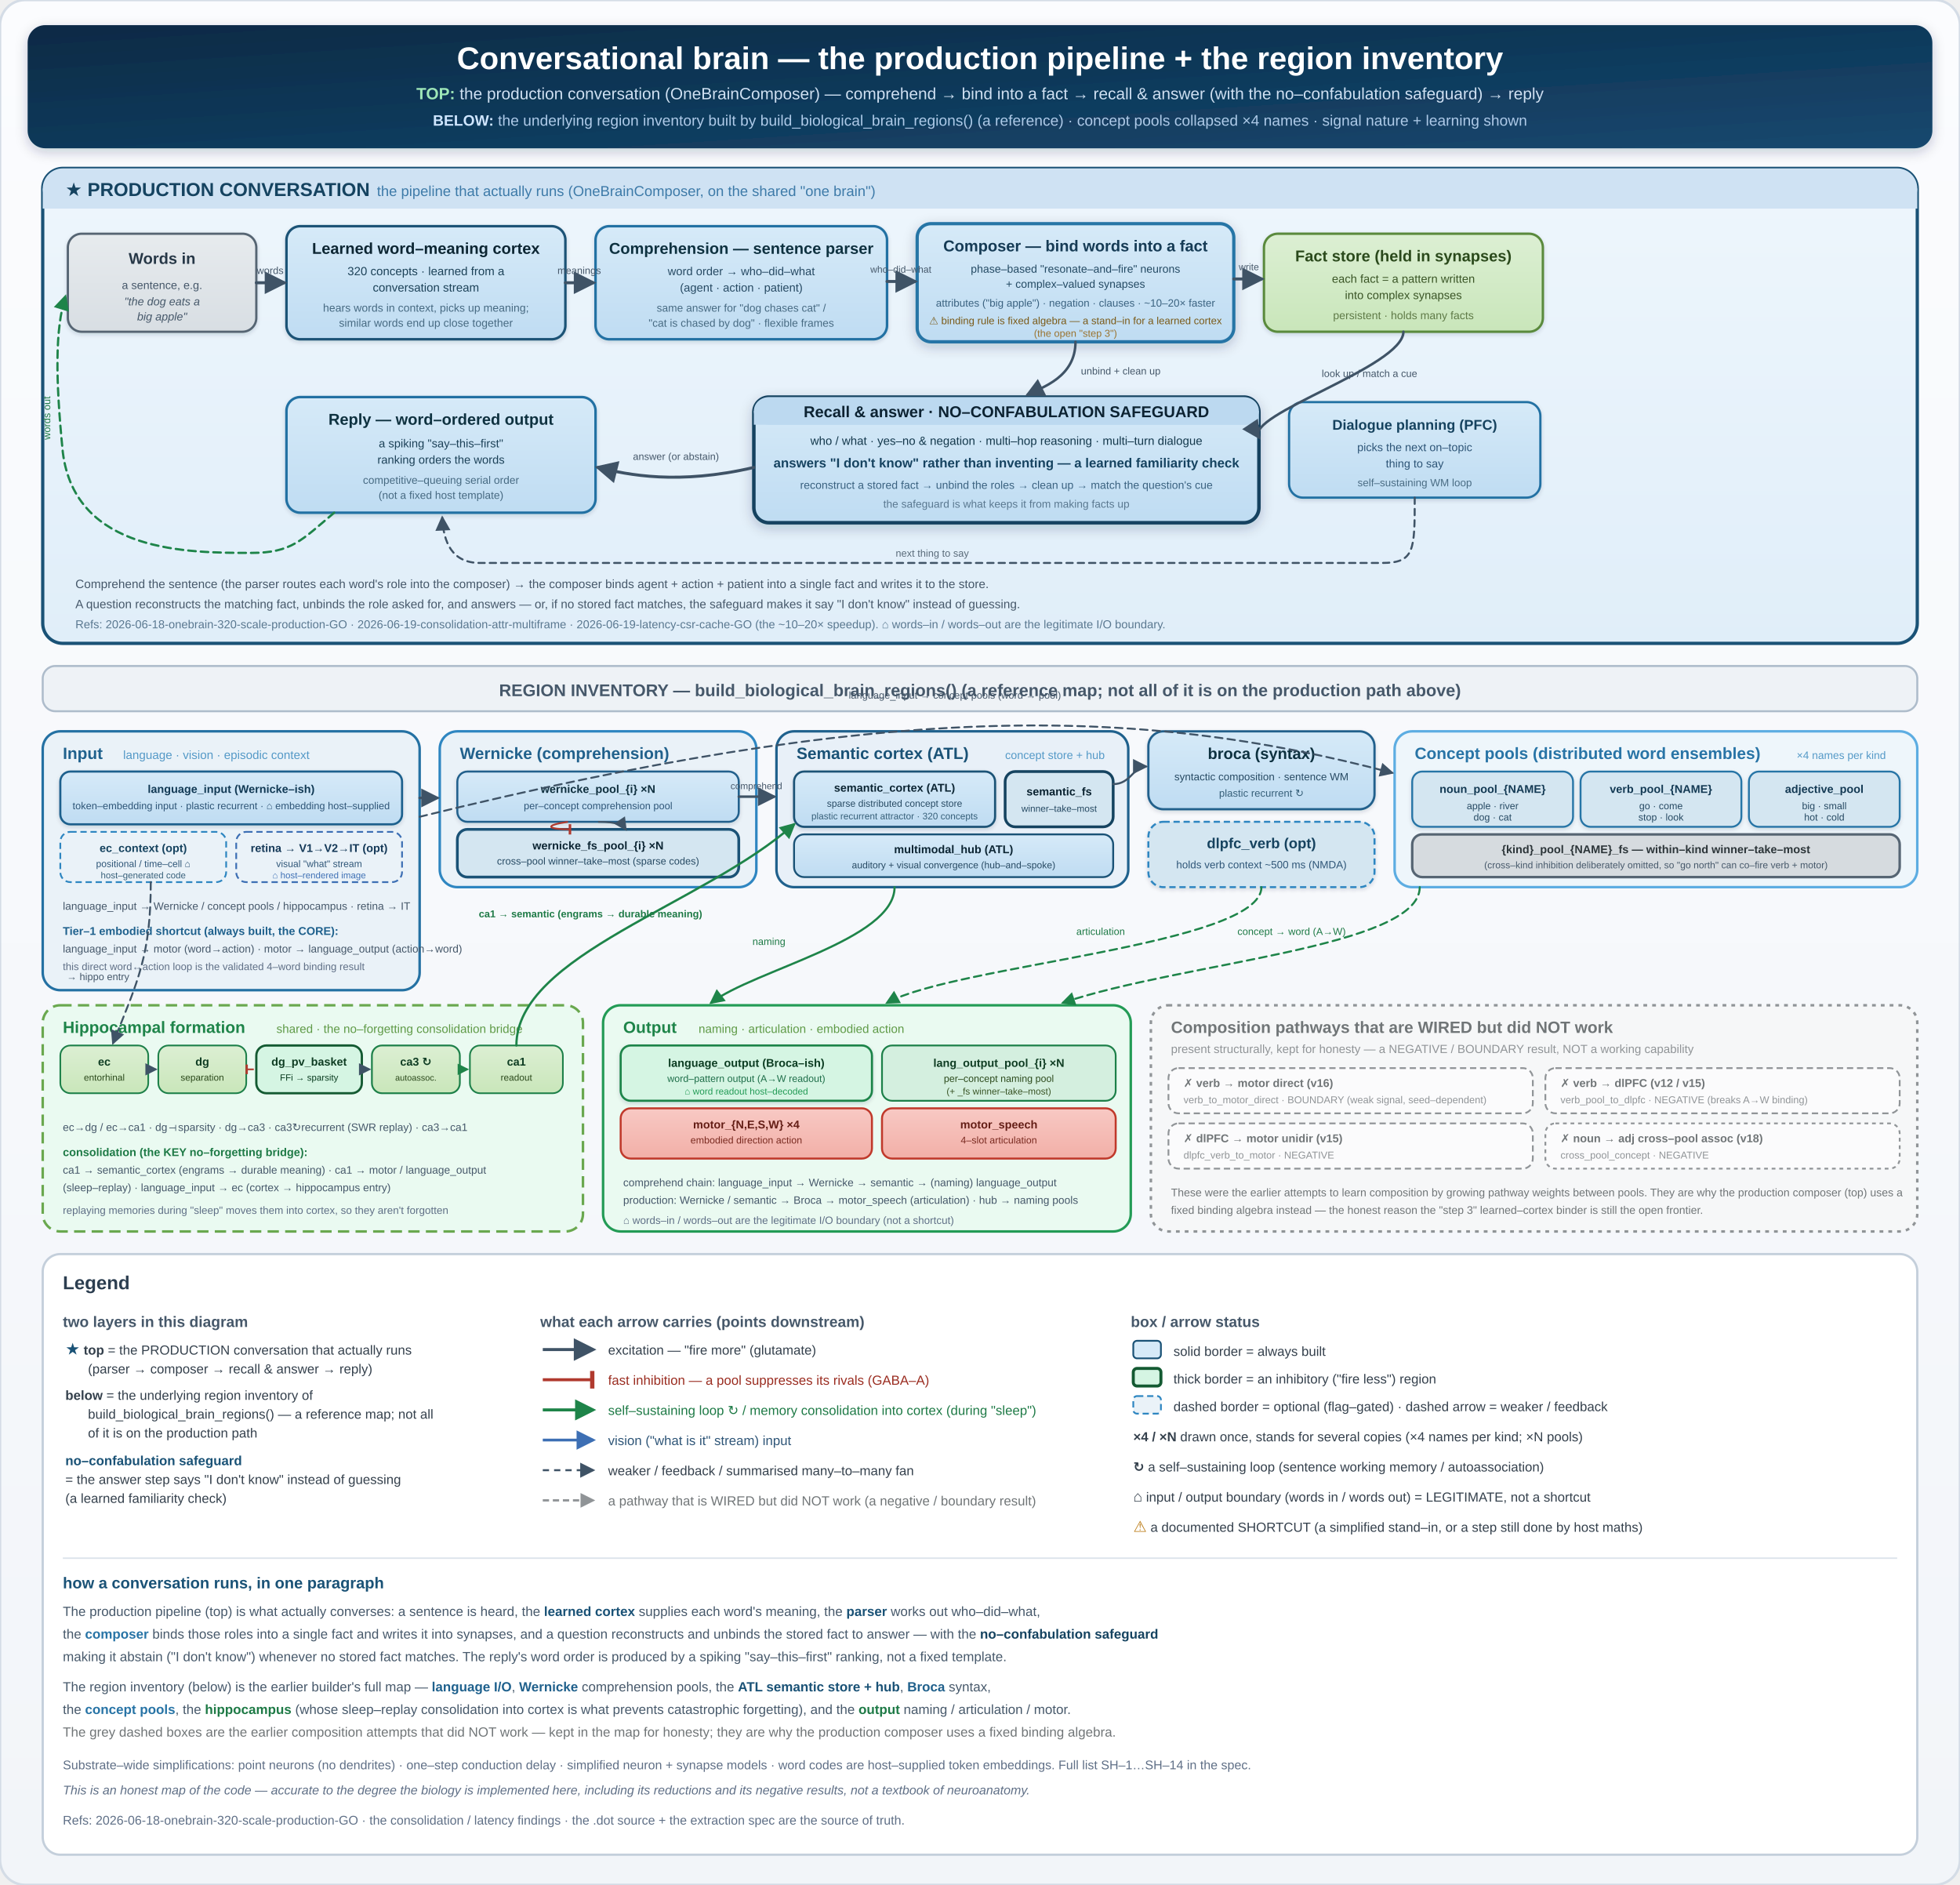
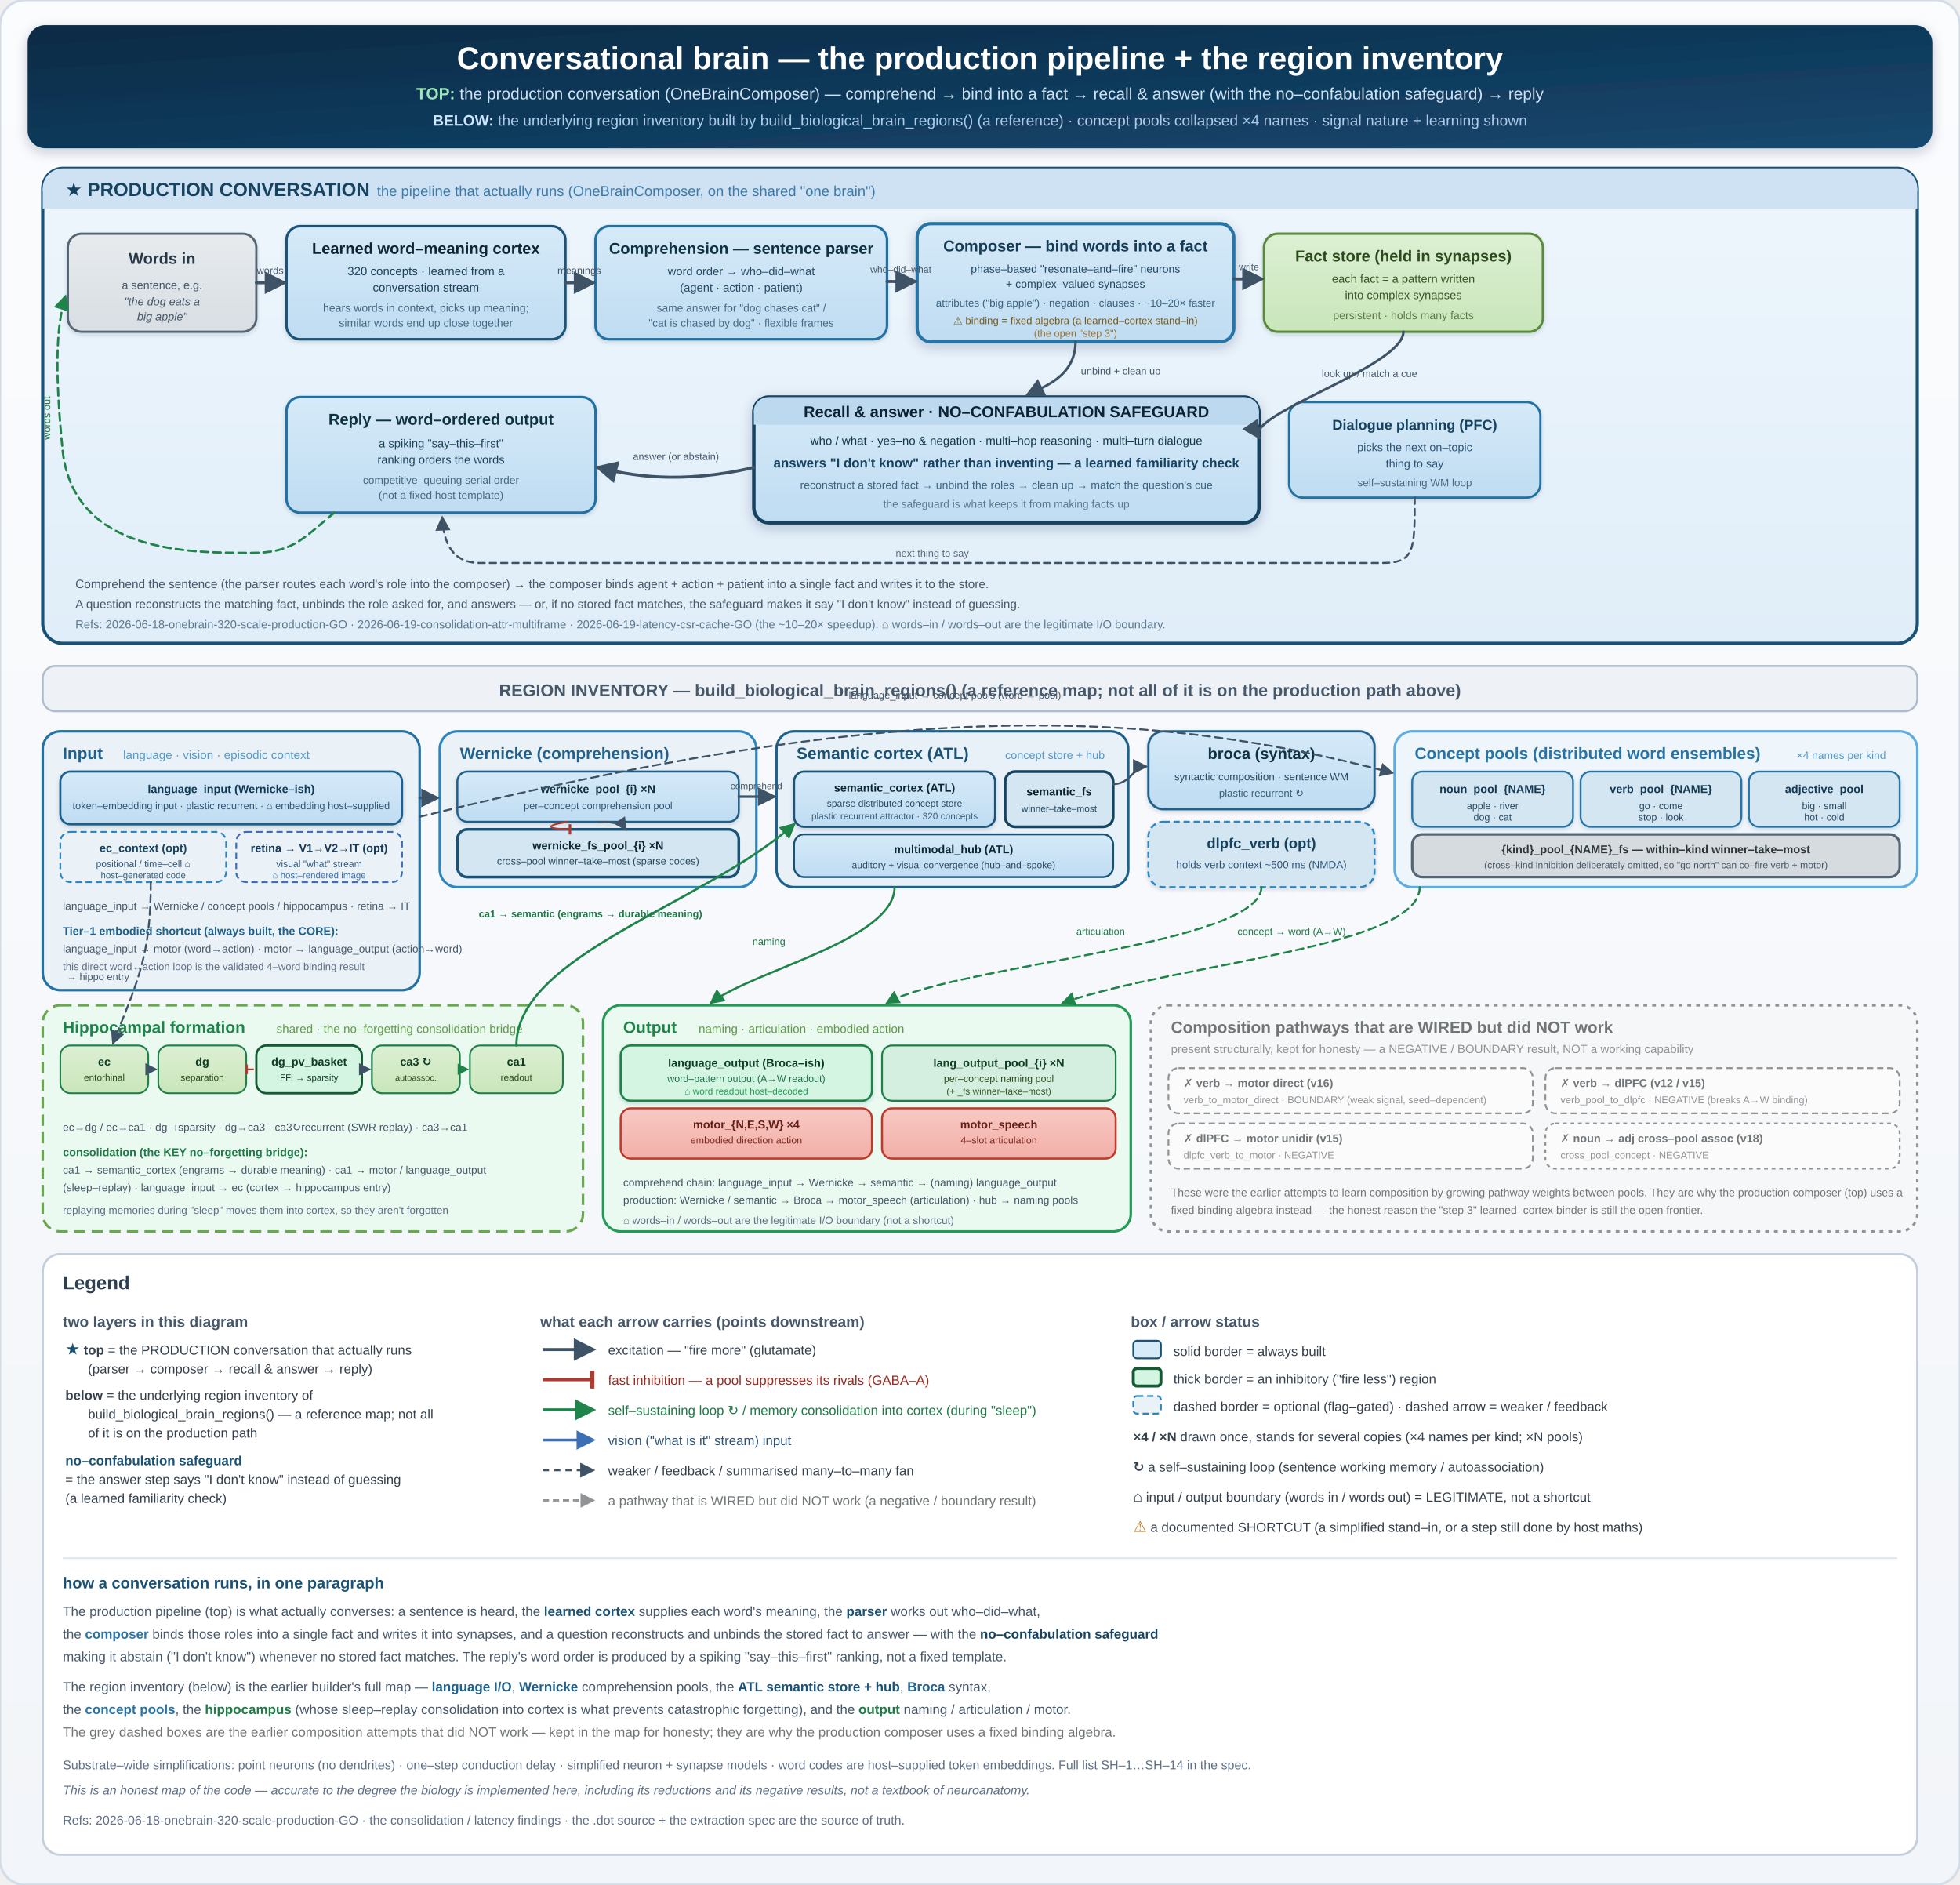
<svg xmlns="http://www.w3.org/2000/svg" viewBox="0 0 1560 1500" font-family="'Segoe UI','Helvetica Neue',Arial,sans-serif">
  <defs>
    <linearGradient id="gLang" x1="0" y1="0" x2="0" y2="1">
      <stop offset="0" stop-color="#d6eaf8" />
      <stop offset="1" stop-color="#bfdcf2" />
    </linearGradient>
    <linearGradient id="gLangD" x1="0" y1="0" x2="0" y2="1">
      <stop offset="0" stop-color="#e6f1fa" />
      <stop offset="1" stop-color="#d4e8f6" />
    </linearGradient>
    <linearGradient id="gMem" x1="0" y1="0" x2="0" y2="1">
      <stop offset="0" stop-color="#dcefd3" />
      <stop offset="1" stop-color="#c9e6ba" />
    </linearGradient>
    <linearGradient id="gMot" x1="0" y1="0" x2="0" y2="1">
      <stop offset="0" stop-color="#f8c9c4" />
      <stop offset="1" stop-color="#f2afa7" />
    </linearGradient>
    <linearGradient id="gPer" x1="0" y1="0" x2="0" y2="1">
      <stop offset="0" stop-color="#d8e9f7" />
      <stop offset="1" stop-color="#c2dcf0" />
    </linearGradient>
    <linearGradient id="gIO" x1="0" y1="0" x2="0" y2="1">
      <stop offset="0" stop-color="#e7ebee" />
      <stop offset="1" stop-color="#d8dee3" />
    </linearGradient>
    <linearGradient id="gHero" x1="0" y1="0" x2="1" y2="1">
      <stop offset="0" stop-color="#0b2a45" />
      <stop offset="1" stop-color="#15486f" />
    </linearGradient>
    <linearGradient id="gProd" x1="0" y1="0" x2="0" y2="1">
      <stop offset="0" stop-color="#eef6fc" />
      <stop offset="1" stop-color="#e0eef9" />
    </linearGradient>
    <linearGradient id="gPage" x1="0" y1="0" x2="0" y2="1">
      <stop offset="0" stop-color="#fbfcfe" />
      <stop offset="1" stop-color="#f2f5f9" />
    </linearGradient>
    <marker id="arrEx" viewBox="0 0 10 10" refX="8.5" refY="5" markerWidth="7.5" markerHeight="7.5" orient="auto-start-reverse">
      <path d="M0,0 L10,5 L0,10 z" fill="#3f5366" />
    </marker>
    <marker id="arrG" viewBox="0 0 10 10" refX="8.5" refY="5" markerWidth="7" markerHeight="7" orient="auto-start-reverse">
      <path d="M0,0 L10,5 L0,10 z" fill="#1e8449" />
    </marker>
    <marker id="arrV" viewBox="0 0 10 10" refX="8.5" refY="5" markerWidth="7" markerHeight="7" orient="auto-start-reverse">
      <path d="M0,0 L10,5 L0,10 z" fill="#3d6fb4" />
    </marker>
    <marker id="arrInh" viewBox="0 0 10 10" refX="1.5" refY="5" markerWidth="6.5" markerHeight="9" orient="auto-start-reverse">
      <rect x="0" y="0.5" width="2.2" height="9" fill="#b03a2e" />
    </marker>
    <marker id="arrX" viewBox="0 0 10 10" refX="8.5" refY="5" markerWidth="6.5" markerHeight="6.5" orient="auto-start-reverse">
      <path d="M0,0 L10,5 L0,10 z" fill="#909497" />
    </marker>
    <filter id="soft" x="-10%" y="-10%" width="120%" height="120%">
      <feDropShadow dx="0" dy="1.4" stdDeviation="1.8" flood-color="#1a2a3a" flood-opacity="0.16" />
    </filter>
    <filter id="softLg" x="-14%" y="-14%" width="128%" height="128%">
      <feDropShadow dx="0" dy="3" stdDeviation="5" flood-color="#0b2240" flood-opacity="0.22" />
    </filter>
  </defs>
  <rect x="0" y="0" width="1560" height="1500" rx="20" fill="url(#gPage)" stroke="#d4dce6" stroke-width="2" />
  <g>
    <rect x="22" y="20" width="1516" height="98" rx="14" fill="url(#gHero)" filter="url(#softLg)" />
    <text x="780" y="55" text-anchor="middle" font-size="25" font-weight="700" fill="#ffffff">Conversational brain — the production pipeline + the region inventory</text>
    <text x="780" y="79" text-anchor="middle" font-size="13" fill="#cfe0f2">
      <tspan font-weight="700" fill="#9ee7b8">TOP:</tspan> the production conversation (OneBrainComposer) — comprehend → bind into a fact → recall &amp; answer (with the no–confabulation safeguard) → reply</text>
    <text x="780" y="100" text-anchor="middle" font-size="12" fill="#aecae8">
      <tspan font-weight="700" fill="#cfe6ff">BELOW:</tspan> the underlying region inventory built by build_biological_brain_regions() (a reference) · concept pools collapsed ×4 names · signal nature + learning shown</text>
  </g>
  <g>
    <rect x="34" y="134" width="1492" height="378" rx="16" fill="url(#gProd)" stroke="#1a5276" stroke-width="2.6" />
    <rect x="34" y="134" width="1492" height="32" rx="16" fill="#cfe2f3" />
    <rect x="34" y="150" width="1492" height="16" fill="#cfe2f3" />
    <text x="52" y="156" font-size="15" font-weight="700" fill="#154360">★ PRODUCTION CONVERSATION</text>
    <text x="300" y="156" font-size="11.5" fill="#3d7aa8">the pipeline that actually runs (OneBrainComposer, on the shared "one brain")</text>
    <g filter="url(#soft)">
      <rect x="54" y="186" width="150" height="78" rx="11" fill="url(#gIO)" stroke="#566573" stroke-width="1.8" />
      <text x="129" y="210" text-anchor="middle" font-size="12.5" font-weight="700" fill="#283747">Words in</text>
      <text x="129" y="230" text-anchor="middle" font-size="9" fill="#46586a">a sentence, e.g.</text>
      <text x="129" y="243" text-anchor="middle" font-size="9" font-style="italic" fill="#46586a">"the dog eats a</text>
      <text x="129" y="255" text-anchor="middle" font-size="9" font-style="italic" fill="#46586a">big apple"</text>
    </g>
    <g filter="url(#soft)">
      <rect x="228" y="180" width="222" height="90" rx="11" fill="url(#gLang)" stroke="#1a5276" stroke-width="2" />
      <text x="339" y="202" text-anchor="middle" font-size="12.5" font-weight="700" fill="#0c2533">Learned word–meaning cortex</text>
      <text x="339" y="219" text-anchor="middle" font-size="9.4" fill="#1d4258">320 concepts · learned from a</text>
      <text x="339" y="232" text-anchor="middle" font-size="9.4" fill="#1d4258">conversation stream</text>
      <text x="339" y="248" text-anchor="middle" font-size="8.8" fill="#476a82">hears words in context, picks up meaning;</text>
      <text x="339" y="260" text-anchor="middle" font-size="8.8" fill="#476a82">similar words end up close together</text>
    </g>
    <g filter="url(#soft)">
      <rect x="474" y="180" width="232" height="90" rx="11" fill="url(#gLang)" stroke="#2471a3" stroke-width="2" />
      <text x="590" y="202" text-anchor="middle" font-size="12.5" font-weight="700" fill="#10303f">Comprehension — sentence parser</text>
      <text x="590" y="219" text-anchor="middle" font-size="9.2" fill="#274a63">word order → who–did–what</text>
      <text x="590" y="232" text-anchor="middle" font-size="9.2" fill="#274a63">(agent · action · patient)</text>
      <text x="590" y="248" text-anchor="middle" font-size="8.6" fill="#476a82">same answer for "dog chases cat" /</text>
      <text x="590" y="260" text-anchor="middle" font-size="8.6" fill="#476a82">"cat is chased by dog" · flexible frames</text>
    </g>
    <g filter="url(#softLg)">
      <rect x="730" y="178" width="252" height="94" rx="11" fill="url(#gLang)" stroke="#2874a6" stroke-width="2.6" />
      <text x="856" y="200" text-anchor="middle" font-size="12.5" font-weight="700" fill="#143a54">Composer — bind words into a fact</text>
      <text x="856" y="217" text-anchor="middle" font-size="8.8" fill="#244a63">phase–based "resonate–and–fire" neurons</text>
      <text x="856" y="229" text-anchor="middle" font-size="8.8" fill="#244a63">+ complex–valued synapses</text>
      <text x="856" y="244" text-anchor="middle" font-size="8.4" fill="#3a6280">attributes ("big apple") · negation · clauses · ~10–20× faster</text>
-       <text x="856" y="258" text-anchor="middle" font-size="8.2" fill="#7a5a18">⚠ binding rule is fixed algebra — a stand–in for a learned cortex</text>
+       <text x="856" y="258" text-anchor="middle" font-size="8.2" fill="#7a5a18">⚠ binding = fixed algebra (a learned–cortex stand–in)</text>
      <text x="856" y="268" text-anchor="middle" font-size="8" fill="#9a7330">(the open "step 3")</text>
    </g>
    <g filter="url(#soft)">
      <rect x="1006" y="186" width="222" height="78" rx="11" fill="url(#gMem)" stroke="#5a8a3c" stroke-width="1.9" />
      <text x="1117" y="208" text-anchor="middle" font-size="12.5" font-weight="700" fill="#2c4a1c">Fact store (held in synapses)</text>
      <text x="1117" y="225" text-anchor="middle" font-size="9.2" fill="#3a5526">each fact = a pattern written</text>
      <text x="1117" y="238" text-anchor="middle" font-size="9.2" fill="#3a5526">into complex synapses</text>
      <text x="1117" y="254" text-anchor="middle" font-size="8.8" fill="#5f7a47">persistent · holds many facts</text>
    </g>
    <g filter="url(#softLg)">
      <rect x="600" y="316" width="402" height="100" rx="12" fill="url(#gLang)" stroke="#154360" stroke-width="2.8" />
      <rect x="600" y="316" width="402" height="22" rx="12" fill="#bcd9f0" />
      <rect x="600" y="327" width="402" height="11" fill="#bcd9f0" />
      <text x="801" y="332" text-anchor="middle" font-size="12.5" font-weight="700" fill="#0a2230">Recall &amp; answer  ·  NO–CONFABULATION SAFEGUARD</text>
      <text x="801" y="354" text-anchor="middle" font-size="9.4" fill="#13384c">who / what · yes–no &amp; negation · multi–hop reasoning · multi–turn dialogue</text>
      <text x="801" y="372" text-anchor="middle" font-size="10.5" font-weight="700" fill="#154360">answers "I don't know" rather than inventing — a learned familiarity check</text>
      <text x="801" y="389" text-anchor="middle" font-size="8.8" fill="#3a6280">reconstruct a stored fact → unbind the roles → clean up → match the question's cue</text>
      <text x="801" y="404" text-anchor="middle" font-size="8.6" fill="#5a7890">the safeguard is what keeps it from making facts up</text>
    </g>
    <g filter="url(#soft)">
      <rect x="1026" y="320" width="200" height="76" rx="11" fill="url(#gLang)" stroke="#2471a3" stroke-width="1.8" />
      <text x="1126" y="342" text-anchor="middle" font-size="11.3" font-weight="700" fill="#16435f">Dialogue planning (PFC)</text>
      <text x="1126" y="359" text-anchor="middle" font-size="9" fill="#2e5577">picks the next on–topic</text>
      <text x="1126" y="372" text-anchor="middle" font-size="9" fill="#2e5577">thing to say</text>
      <text x="1126" y="387" text-anchor="middle" font-size="8.4" fill="#4a6c84">self–sustaining WM loop</text>
    </g>
    <g filter="url(#soft)">
      <rect x="228" y="316" width="246" height="92" rx="11" fill="url(#gLang)" stroke="#2471a3" stroke-width="2" />
      <text x="351" y="338" text-anchor="middle" font-size="12.5" font-weight="700" fill="#10303f">Reply — word–ordered output</text>
      <text x="351" y="356" text-anchor="middle" font-size="9.2" fill="#1d4258">a spiking "say–this–first"</text>
      <text x="351" y="369" text-anchor="middle" font-size="9.2" fill="#1d4258">ranking orders the words</text>
      <text x="351" y="385" text-anchor="middle" font-size="8.6" fill="#476a82">competitive–queuing serial order</text>
      <text x="351" y="397" text-anchor="middle" font-size="8.6" fill="#476a82">(not a fixed host template)</text>
    </g>
    <g fill="none" stroke-linecap="round">
      <path d="M204,225 L226,225" stroke="#3f5366" stroke-width="2.4" marker-end="url(#arrEx)" />
      <text x="215" y="218" text-anchor="middle" font-size="8" fill="#46586a">words</text>
      <path d="M450,225 L472,225" stroke="#3f5366" stroke-width="2.4" marker-end="url(#arrEx)" />
      <text x="461" y="218" text-anchor="middle" font-size="8" fill="#46586a">meanings</text>
      <path d="M706,224 L728,224" stroke="#3f5366" stroke-width="2.4" marker-end="url(#arrEx)" />
      <text x="717" y="217" text-anchor="middle" font-size="7.6" fill="#46586a">who–did–what</text>
      <path d="M982,222 L1004,222" stroke="#3f5366" stroke-width="2.4" marker-end="url(#arrEx)" />
      <text x="994" y="215" text-anchor="middle" font-size="7.6" fill="#46586a">write</text>
      <path d="M1117,264 C1117,292 990,330 1002,348" stroke="#3f5366" stroke-width="2" marker-end="url(#arrEx)" />
      <text x="1090" y="300" text-anchor="middle" font-size="8" fill="#46586a">look up / match a cue</text>
      <path d="M856,272 C856,300 830,308 818,314" stroke="#3f5366" stroke-width="2" marker-end="url(#arrEx)" />
      <text x="892" y="298" text-anchor="middle" font-size="8" fill="#46586a">unbind + clean up</text>
      <path d="M1126,396 C1126,438 1126,448 1100,448 L382,448 C360,448 353,432 352,412" stroke="#3f5366" stroke-width="1.6" stroke-dasharray="5 4" marker-end="url(#arrEx)" />
      <text x="742" y="443" text-anchor="middle" font-size="8" fill="#5a6b7a">next thing to say</text>
      <path d="M600,372 C540,386 500,378 476,372" stroke="#3f5366" stroke-width="2.4" marker-end="url(#arrEx)" />
      <text x="538" y="366" text-anchor="middle" font-size="8" fill="#46586a">answer (or abstain)</text>
      <path d="M266,408 C240,430 232,440 200,440 C150,440 60,440 50,360 C44,300 44,262 52,236" stroke="#1e8449" stroke-width="1.8" stroke-dasharray="6 4" marker-end="url(#arrG)" />
      <text x="40" y="350" font-size="8" fill="#1e7a46" transform="rotate(-90 40 350)">words out</text>
    </g>
    <text x="60" y="468" font-size="9.6" fill="#46586a">Comprehend the sentence (the parser routes each word's role into the composer) → the composer binds agent + action + patient into a single fact and writes it to the store.</text>
    <text x="60" y="484" font-size="9.6" fill="#46586a">A question reconstructs the matching fact, unbinds the role asked for, and answers — or, if no stored fact matches, the safeguard makes it say "I don't know" instead of guessing.</text>
    <text x="60" y="500" font-size="9.2" fill="#5a7890">Refs: 2026-06-18-onebrain-320-scale-production-GO · 2026-06-19-consolidation-attr-multiframe · 2026-06-19-latency-csr-cache-GO (the ~10–20× speedup). ⌂ words–in / words–out are the legitimate I/O boundary.</text>
  </g>
  <g>
    <rect x="34" y="530" width="1492" height="36" rx="10" fill="#eef2f6" stroke="#aebccb" stroke-width="1.6" />
    <text x="780" y="554" text-anchor="middle" font-size="13.5" font-weight="700" fill="#46586a">REGION INVENTORY — build_biological_brain_regions()  (a reference map; not all of it is on the production path above)</text>
  </g>
  <g>
    <rect x="34" y="582" width="300" height="206" rx="14" fill="#eaf2f8" stroke="#2471a3" stroke-width="2" />
    <text x="50" y="604" font-size="13" font-weight="700" fill="#1f618d">Input</text>
    <text x="98" y="604" font-size="9.5" fill="#5499c7">language · vision · episodic context</text>
    <g font-size="9">
      <rect x="48" y="614" width="272" height="42" rx="8" fill="url(#gLang)" stroke="#1f618d" stroke-width="1.7" filter="url(#soft)" />
      <text x="184" y="631" text-anchor="middle" font-weight="700" fill="#123a55">language_input  (Wernicke–ish)</text>
      <text x="184" y="644" text-anchor="middle" font-size="8" fill="#2e5577">token–embedding input · plastic recurrent · ⌂ embedding host–supplied</text>
      <rect x="48" y="662" width="132" height="40" rx="8" fill="#eaf2f8" stroke="#2e86c1" stroke-width="1.4" stroke-dasharray="5 3" />
      <text x="114" y="678" text-anchor="middle" font-weight="700" fill="#16435f">ec_context (opt)</text>
      <text x="114" y="690" text-anchor="middle" font-size="7.6" fill="#2e5577">positional / time–cell ⌂</text>
      <text x="114" y="699" text-anchor="middle" font-size="7.2" fill="#37607a">host–generated code</text>
      <rect x="188" y="662" width="132" height="40" rx="8" fill="#eaf2f8" stroke="#3d6fb4" stroke-width="1.4" stroke-dasharray="5 3" />
      <text x="254" y="678" text-anchor="middle" font-weight="700" fill="#163a59">retina → V1→V2→IT (opt)</text>
      <text x="254" y="690" text-anchor="middle" font-size="7.6" fill="#2e5577">visual "what" stream</text>
      <text x="254" y="699" text-anchor="middle" font-size="7.2" fill="#3d6fb4">⌂ host–rendered image</text>
    </g>
    <text x="50" y="724" font-size="8.6" fill="#46586a">language_input → Wernicke / concept pools / hippocampus · retina → IT</text>
    <text x="50" y="744" font-size="9" fill="#1f618d" font-weight="700">Tier–1 embodied shortcut (always built, the CORE):</text>
    <text x="50" y="758" font-size="8.6" fill="#46586a">language_input → motor (word→action) · motor → language_output (action→word)</text>
    <text x="50" y="772" font-size="8.2" fill="#5f6f86">this direct word↔action loop is the validated 4–word binding result</text>
  </g>
  <g>
    <rect x="350" y="582" width="252" height="124" rx="14" fill="#eaf2f8" stroke="#2e86c1" stroke-width="2" />
    <text x="366" y="604" font-size="13" font-weight="700" fill="#21618c">Wernicke  (comprehension)</text>
    <g font-size="9">
      <rect x="364" y="614" width="224" height="40" rx="8" fill="url(#gLang)" stroke="#21618c" stroke-width="1.6" filter="url(#soft)" />
      <text x="476" y="631" text-anchor="middle" font-weight="700" fill="#10303f">wernicke_pool_{i}  ×N</text>
      <text x="476" y="644" text-anchor="middle" font-size="8" fill="#2e5577">per–concept comprehension pool</text>
      <rect x="364" y="660" width="224" height="38" rx="8" fill="#d4e6f1" stroke="#1a5276" stroke-width="2.2" />
      <text x="476" y="676" text-anchor="middle" font-weight="700" fill="#0c2533">wernicke_fs_pool_{i}  ×N</text>
      <text x="476" y="688" text-anchor="middle" font-size="8" fill="#274a63">cross–pool winner–take–most (sparse codes)</text>
    </g>
    <path d="M476,654 C492,654 496,657 498,660" fill="none" stroke="#3f5366" stroke-width="1.4" marker-end="url(#arrEx)" />
    <path d="M454,660 C436,660 432,657 452,654" fill="none" stroke="#b03a2e" stroke-width="1.4" marker-start="url(#arrInh)" />
  </g>
  <g>
    <rect x="618" y="582" width="280" height="124" rx="14" fill="#e8f0f8" stroke="#1f618d" stroke-width="2" />
    <text x="634" y="604" font-size="13" font-weight="700" fill="#1a5276">Semantic cortex (ATL)</text>
    <text x="800" y="604" font-size="9" fill="#5499c7">concept store + hub</text>
    <g font-size="9">
      <rect x="632" y="614" width="160" height="44" rx="8" fill="url(#gLang)" stroke="#1a5276" stroke-width="1.7" filter="url(#soft)" />
      <text x="712" y="630" text-anchor="middle" font-weight="700" fill="#0c2533">semantic_cortex (ATL)</text>
      <text x="712" y="642" text-anchor="middle" font-size="7.6" fill="#274a63">sparse distributed concept store</text>
      <text x="712" y="652" text-anchor="middle" font-size="7.4" fill="#37607a">plastic recurrent attractor · 320 concepts</text>
      <rect x="800" y="614" width="86" height="44" rx="8" fill="#d4e6f1" stroke="#154360" stroke-width="2.2" />
      <text x="843" y="633" text-anchor="middle" font-weight="700" fill="#0a2230">semantic_fs</text>
      <text x="843" y="646" text-anchor="middle" font-size="7.4" fill="#274a63">winner–take–most</text>
      <rect x="632" y="664" width="254" height="34" rx="8" fill="url(#gLang)" stroke="#1a5276" stroke-width="1.5" />
      <text x="759" y="679" text-anchor="middle" font-weight="700" fill="#0c2533">multimodal_hub (ATL)</text>
      <text x="759" y="691" text-anchor="middle" font-size="7.6" fill="#274a63">auditory + visual convergence (hub–and–spoke)</text>
    </g>
  </g>
  <g filter="url(#soft)">
    <rect x="914" y="582" width="180" height="62" rx="12" fill="url(#gLang)" stroke="#21618c" stroke-width="1.8" />
    <text x="1004" y="604" text-anchor="middle" font-size="12.5" font-weight="700" fill="#10303f">broca  (syntax)</text>
    <text x="1004" y="621" text-anchor="middle" font-size="8.4" fill="#274a63">syntactic composition · sentence WM</text>
    <text x="1004" y="634" text-anchor="middle" font-size="8.2" fill="#37607a">plastic recurrent ↻</text>
  </g>
  <g filter="url(#soft)">
    <rect x="914" y="654" width="180" height="52" rx="12" fill="#d4e6f1" stroke="#2e86c1" stroke-width="1.6" stroke-dasharray="5 3" />
    <text x="1004" y="675" text-anchor="middle" font-size="11.5" font-weight="700" fill="#16435f">dlpfc_verb  (opt)</text>
    <text x="1004" y="691" text-anchor="middle" font-size="8.4" fill="#2e5577">holds verb context ~500 ms (NMDA)</text>
  </g>
  <g>
    <rect x="1110" y="582" width="416" height="124" rx="14" fill="#eef6fb" stroke="#5dade2" stroke-width="2" />
    <text x="1126" y="604" font-size="13" font-weight="700" fill="#2874a6">Concept pools  (distributed word ensembles)</text>
    <text x="1430" y="604" font-size="8.6" fill="#5499c7">×4 names per kind</text>
    <g font-size="9">
      <rect x="1124" y="614" width="128" height="44" rx="8" fill="#d4e6f1" stroke="#2874a6" stroke-width="1.5" filter="url(#soft)" />
      <text x="1188" y="631" text-anchor="middle" font-weight="700" fill="#143a54">noun_pool_{NAME}</text>
      <text x="1188" y="644" text-anchor="middle" font-size="7.8" fill="#274a63">apple · river</text>
      <text x="1188" y="653" text-anchor="middle" font-size="7.8" fill="#274a63">dog · cat</text>
      <rect x="1258" y="614" width="128" height="44" rx="8" fill="#d4e6f1" stroke="#2874a6" stroke-width="1.5" filter="url(#soft)" />
      <text x="1322" y="631" text-anchor="middle" font-weight="700" fill="#143a54">verb_pool_{NAME}</text>
      <text x="1322" y="644" text-anchor="middle" font-size="7.8" fill="#274a63">go · come</text>
      <text x="1322" y="653" text-anchor="middle" font-size="7.8" fill="#274a63">stop · look</text>
      <rect x="1392" y="614" width="120" height="44" rx="8" fill="#d4e6f1" stroke="#2874a6" stroke-width="1.5" filter="url(#soft)" />
      <text x="1452" y="631" text-anchor="middle" font-weight="700" fill="#143a54">adjective_pool</text>
      <text x="1452" y="644" text-anchor="middle" font-size="7.8" fill="#274a63">big · small</text>
      <text x="1452" y="653" text-anchor="middle" font-size="7.8" fill="#274a63">hot · cold</text>
      <rect x="1124" y="664" width="388" height="34" rx="8" fill="#d6dbdf" stroke="#566573" stroke-width="2" />
      <text x="1318" y="679" text-anchor="middle" font-weight="700" fill="#2c3539">{kind}_pool_{NAME}_fs — within–kind winner–take–most</text>
      <text x="1318" y="691" text-anchor="middle" font-size="7.6" fill="#46586a">(cross–kind inhibition deliberately omitted, so "go north" can co–fire verb + motor)</text>
    </g>
  </g>
  <g>
    <rect x="34" y="800" width="430" height="180" rx="14" fill="#eafaf1" stroke="#6aa84f" stroke-width="2" stroke-dasharray="9 5" />
    <text x="50" y="822" font-size="13" font-weight="700" fill="#1e8449">Hippocampal formation</text>
    <text x="220" y="822" font-size="9.5" fill="#5f9a47">shared · the no–forgetting consolidation bridge</text>
    <g font-size="9" fill="#0f3d23">
      <rect x="48" y="832" width="70" height="38" rx="8" fill="url(#gMem)" stroke="#1d8049" stroke-width="1.3" />
      <text x="83" y="848" text-anchor="middle" font-weight="700">ec</text>
      <text x="83" y="860" text-anchor="middle" font-size="7.4" fill="#2c4a1c">entorhinal</text>
      <rect x="126" y="832" width="70" height="38" rx="8" fill="url(#gMem)" stroke="#1d8049" stroke-width="1.3" />
      <text x="161" y="848" text-anchor="middle" font-weight="700">dg</text>
      <text x="161" y="860" text-anchor="middle" font-size="7.4" fill="#2c4a1c">separation</text>
      <rect x="204" y="832" width="84" height="38" rx="8" fill="#d5f5e3" stroke="#145a32" stroke-width="1.8" />
      <text x="246" y="848" text-anchor="middle" font-weight="700">dg_pv_basket</text>
      <text x="246" y="860" text-anchor="middle" font-size="7.2" fill="#0a3d20">FFi → sparsity</text>
      <rect x="296" y="832" width="70" height="38" rx="8" fill="url(#gMem)" stroke="#1d8049" stroke-width="1.4" />
      <text x="331" y="848" text-anchor="middle" font-weight="700">ca3 ↻</text>
      <text x="331" y="860" text-anchor="middle" font-size="6.8" fill="#2c4a1c">autoassoc.</text>
      <rect x="374" y="832" width="74" height="38" rx="8" fill="url(#gMem)" stroke="#1d8049" stroke-width="1.3" />
      <text x="411" y="848" text-anchor="middle" font-weight="700">ca1</text>
      <text x="411" y="860" text-anchor="middle" font-size="7.4" fill="#2c4a1c">readout</text>
    </g>
    <path d="M118,851 L124,851" stroke="#3f5366" stroke-width="1.3" marker-end="url(#arrEx)" />
    <path d="M196,851 L202,851" stroke="#b03a2e" stroke-width="1.3" marker-start="url(#arrInh)" />
    <path d="M288,851 L294,851" stroke="#3f5366" stroke-width="1.3" marker-end="url(#arrEx)" />
    <path d="M366,851 L372,851" stroke="#1e8449" stroke-width="1.3" marker-end="url(#arrG)" />
    <text x="50" y="900" font-size="8.6" fill="#46586a">ec→dg / ec→ca1 · dg⊣sparsity · dg→ca3 · ca3↻recurrent (SWR replay) · ca3→ca1</text>
    <text x="50" y="920" font-size="9" font-weight="700" fill="#1e7a46">consolidation (the KEY no–forgetting bridge):</text>
    <text x="50" y="934" font-size="8.6" fill="#46586a">ca1 → semantic_cortex (engrams → durable meaning) · ca1 → motor / language_output</text>
    <text x="50" y="948" font-size="8.6" fill="#46586a">(sleep–replay) · language_input → ec (cortex → hippocampus entry)</text>
    <text x="50" y="966" font-size="8.4" fill="#5f6f86">replaying memories during "sleep" moves them into cortex, so they aren't forgotten</text>
  </g>
  <g>
    <rect x="480" y="800" width="420" height="180" rx="14" fill="#eafaf1" stroke="#239b56" stroke-width="2" />
    <text x="496" y="822" font-size="13" font-weight="700" fill="#1e8449">Output</text>
    <text x="556" y="822" font-size="9.5" fill="#5f9a47">naming · articulation · embodied action</text>
    <g font-size="9">
      <rect x="494" y="832" width="200" height="44" rx="8" fill="#d5f5e3" stroke="#1e8449" stroke-width="1.7" filter="url(#soft)" />
      <text x="594" y="849" text-anchor="middle" font-weight="700" fill="#0c3d22">language_output  (Broca–ish)</text>
      <text x="594" y="861" text-anchor="middle" font-size="7.8" fill="#1e6e49">word–pattern output (A→W readout)</text>
      <text x="594" y="871" text-anchor="middle" font-size="7.4" fill="#239b56">⌂ word readout host–decoded</text>
      <rect x="702" y="832" width="186" height="44" rx="8" fill="#d4efdf" stroke="#1d8049" stroke-width="1.4" />
      <text x="795" y="849" text-anchor="middle" font-weight="700" fill="#0f3d23">lang_output_pool_{i}  ×N</text>
      <text x="795" y="861" text-anchor="middle" font-size="7.8" fill="#2c4a1c">per–concept naming pool</text>
      <text x="795" y="871" text-anchor="middle" font-size="7.4" fill="#3a5526">(+ _fs winner–take–most)</text>
      <rect x="494" y="882" width="200" height="40" rx="8" fill="url(#gMot)" stroke="#c0392b" stroke-width="1.6" />
      <text x="594" y="898" text-anchor="middle" font-weight="700" fill="#641e16">motor_{N,E,S,W}  ×4</text>
      <text x="594" y="910" text-anchor="middle" font-size="7.8" fill="#7a2a20">embodied direction action</text>
      <rect x="702" y="882" width="186" height="40" rx="8" fill="url(#gMot)" stroke="#c0392b" stroke-width="1.6" />
      <text x="795" y="898" text-anchor="middle" font-weight="700" fill="#641e16">motor_speech</text>
      <text x="795" y="910" text-anchor="middle" font-size="7.8" fill="#7a2a20">4–slot articulation</text>
    </g>
    <text x="496" y="944" font-size="8.6" fill="#46586a">comprehend chain: language_input → Wernicke → semantic → (naming) language_output</text>
    <text x="496" y="958" font-size="8.6" fill="#46586a">production: Wernicke / semantic → Broca → motor_speech (articulation) · hub → naming pools</text>
    <text x="496" y="974" font-size="8.4" fill="#5f6f86">⌂ words–in / words–out are the legitimate I/O boundary (not a shortcut)</text>
  </g>
  <g>
    <rect x="916" y="800" width="610" height="180" rx="14" fill="#f6f7f8" stroke="#909497" stroke-width="2" stroke-dasharray="3 4" />
    <text x="932" y="822" font-size="13" font-weight="700" fill="#707577">Composition pathways that are WIRED but did NOT work</text>
    <text x="932" y="838" font-size="9.4" fill="#909497">present structurally, kept for honesty — a NEGATIVE / BOUNDARY result, NOT a working capability</text>
    <g font-size="9">
      <rect x="930" y="850" width="290" height="36" rx="8" fill="#fbfbfc" stroke="#909497" stroke-width="1.4" stroke-dasharray="5 3" />
      <text x="942" y="865" font-weight="700" fill="#707577">✗  verb → motor direct  (v16)</text>
      <text x="942" y="878" font-size="8" fill="#909497">verb_to_motor_direct · BOUNDARY (weak signal, seed–dependent)</text>
      <rect x="1230" y="850" width="282" height="36" rx="8" fill="#fbfbfc" stroke="#909497" stroke-width="1.4" stroke-dasharray="5 3" />
      <text x="1242" y="865" font-weight="700" fill="#707577">✗  verb → dlPFC  (v12 / v15)</text>
      <text x="1242" y="878" font-size="8" fill="#909497">verb_pool_to_dlpfc · NEGATIVE (breaks A→W binding)</text>
      <rect x="930" y="894" width="290" height="36" rx="8" fill="#fbfbfc" stroke="#909497" stroke-width="1.4" stroke-dasharray="5 3" />
      <text x="942" y="909" font-weight="700" fill="#707577">✗  dlPFC → motor unidir  (v15)</text>
      <text x="942" y="922" font-size="8" fill="#909497">dlpfc_verb_to_motor · NEGATIVE</text>
      <rect x="1230" y="894" width="282" height="36" rx="8" fill="#fbfbfc" stroke="#909497" stroke-width="1.4" stroke-dasharray="3 3" />
      <text x="1242" y="909" font-weight="700" fill="#707577">✗  noun → adj cross–pool assoc  (v18)</text>
      <text x="1242" y="922" font-size="8" fill="#909497">cross_pool_concept · NEGATIVE</text>
    </g>
    <text x="932" y="952" font-size="8.8" fill="#707577">These were the earlier attempts to learn composition by growing pathway weights between pools. They are why the production composer (top) uses a</text>
    <text x="932" y="966" font-size="8.8" fill="#707577">fixed binding algebra instead — the honest reason the "step 3" learned–cortex binder is still the open frontier.</text>
  </g>
  <g fill="none" stroke-linecap="round">
    <path d="M334,635 L348,635" stroke="#3f5366" stroke-width="2" marker-end="url(#arrEx)" />
    <text x="341" y="628" text-anchor="middle" font-size="7.6" fill="#46586a"> </text>
    <path d="M588,634 L616,634" stroke="#3f5366" stroke-width="2" marker-end="url(#arrEx)" />
    <text x="602" y="628" text-anchor="middle" font-size="7.4" fill="#46586a">comprehend</text>
    <path d="M886,624 C900,624 902,610 912,610" stroke="#3f5366" stroke-width="1.6" marker-end="url(#arrEx)" />
    <path d="M334,650 C700,560 900,560 1108,615" stroke="#3f5366" stroke-width="1.5" stroke-dasharray="6 4" marker-end="url(#arrEx)" />
    <text x="760" y="556" text-anchor="middle" font-size="8" fill="#46586a">language_input → concept pools (word → pool)</text>
    <path d="M712,706 C712,748 600,772 566,798" stroke="#1e8449" stroke-width="1.7" marker-end="url(#arrG)" />
    <text x="612" y="752" text-anchor="middle" font-size="8" fill="#1e7a46">naming</text>
    <path d="M1004,706 C1004,752 760,768 706,798" stroke="#1e8449" stroke-width="1.6" stroke-dasharray="6 4" marker-end="url(#arrG)" />
    <text x="876" y="744" text-anchor="middle" font-size="8" fill="#1e7a46">articulation</text>
    <path d="M1130,706 C1130,754 940,766 846,798" stroke="#1e8449" stroke-width="1.6" stroke-dasharray="6 4" marker-end="url(#arrG)" />
    <text x="1028" y="744" text-anchor="middle" font-size="8" fill="#1e7a46">concept → word (A→W)</text>
    <path d="M120,702 C120,760 110,780 90,830" stroke="#3f5366" stroke-width="1.5" stroke-dasharray="6 4" marker-end="url(#arrEx)" />
    <text x="78" y="780" text-anchor="middle" font-size="8" fill="#46586a">→ hippo entry</text>
    <path d="M411,832 C411,760 560,720 632,656" stroke="#1e8449" stroke-width="1.8" marker-end="url(#arrG)" />
    <text x="470" y="730" text-anchor="middle" font-size="8" font-weight="700" fill="#1e7a46">ca1 → semantic (engrams → durable meaning)</text>
  </g>
  <g>
    <rect x="34" y="998" width="1492" height="478" rx="14" fill="#ffffff" stroke="#c4cfdb" stroke-width="1.8" />
    <text x="50" y="1026" font-size="15" font-weight="700" fill="#2c3e50">Legend</text>
    <text x="50" y="1056" font-size="12" font-weight="700" fill="#46586a">two layers in this diagram</text>
    <g font-size="10.5" fill="#34404c">
      <text x="52" y="1078">
        <tspan font-weight="700" font-size="13" fill="#1a5276">★</tspan>
        <tspan font-weight="700">top</tspan> = the PRODUCTION conversation that actually runs</text>
      <text x="70" y="1093">(parser → composer → recall &amp; answer → reply)</text>
      <text x="52" y="1114">
        <tspan font-weight="700">below</tspan> = the underlying region inventory of</text>
      <text x="70" y="1129">build_biological_brain_regions() — a reference map; not all</text>
      <text x="70" y="1144">of it is on the production path</text>
      <text x="52" y="1166" font-weight="700" fill="#1a5276">no–confabulation safeguard</text>
      <text x="52" y="1181">= the answer step says "I don't know" instead of guessing</text>
      <text x="52" y="1196">(a learned familiarity check)</text>
    </g>
    <text x="430" y="1056" font-size="12" font-weight="700" fill="#46586a">what each arrow carries  (points downstream)</text>
    <g font-size="10.5" fill="#34404c">
      <line x1="432" y1="1074" x2="472" y2="1074" stroke="#3f5366" stroke-width="2.4" marker-end="url(#arrEx)" />
      <text x="484" y="1078">excitation — "fire more" (glutamate)</text>
      <line x1="472" y1="1098" x2="432" y2="1098" stroke="#b03a2e" stroke-width="2.4" marker-start="url(#arrInh)" />
      <text x="484" y="1102" fill="#9a2c20">fast inhibition — a pool suppresses its rivals (GABA–A)</text>
      <line x1="432" y1="1122" x2="472" y2="1122" stroke="#1e8449" stroke-width="2.4" marker-end="url(#arrG)" />
      <text x="484" y="1126" fill="#1e7a46">self–sustaining loop ↻ / memory consolidation into cortex (during "sleep")</text>
      <line x1="432" y1="1146" x2="472" y2="1146" stroke="#3d6fb4" stroke-width="2.2" marker-end="url(#arrV)" />
      <text x="484" y="1150" fill="#2e5577">vision ("what is it" stream) input</text>
      <line x1="432" y1="1170" x2="472" y2="1170" stroke="#3f5366" stroke-width="1.6" stroke-dasharray="5 4" marker-end="url(#arrEx)" />
      <text x="484" y="1174">weaker / feedback / summarised many–to–many fan</text>
      <line x1="432" y1="1194" x2="472" y2="1194" stroke="#909497" stroke-width="1.8" stroke-dasharray="5 3" marker-end="url(#arrX)" />
      <text x="484" y="1198" fill="#707577">a pathway that is WIRED but did NOT work (a negative / boundary result)</text>
    </g>
    <text x="900" y="1056" font-size="12" font-weight="700" fill="#46586a">box / arrow status</text>
    <g font-size="10.5" fill="#34404c">
      <rect x="902" y="1067" width="22" height="14" rx="3" fill="#d6eaf8" stroke="#1a5276" stroke-width="1.4" />
      <text x="934" y="1079">solid border = always built</text>
      <rect x="902" y="1089" width="22" height="14" rx="3" fill="#d5f5e3" stroke="#145a32" stroke-width="2.4" />
      <text x="934" y="1101">thick border = an inhibitory ("fire less") region</text>
      <rect x="902" y="1111" width="22" height="14" rx="3" fill="#eaf2f8" stroke="#2e86c1" stroke-width="1.4" stroke-dasharray="5 3" />
      <text x="934" y="1123">dashed border = optional (flag–gated) · dashed arrow = weaker / feedback</text>
      <text x="902" y="1147">
        <tspan font-weight="700">×4 / ×N</tspan>  drawn once, stands for several copies (×4 names per kind; ×N pools)</text>
      <text x="902" y="1171">
        <tspan font-weight="700">↻</tspan>  a self–sustaining loop (sentence working memory / autoassociation)</text>
      <text x="902" y="1195">
        <tspan font-size="12">⌂</tspan>  input / output boundary (words in / words out) = LEGITIMATE, not a shortcut</text>
      <text x="902" y="1219">
        <tspan font-size="12" fill="#b9770e" font-weight="700">⚠</tspan>  a documented SHORTCUT (a simplified stand–in, or a step still done by host maths)</text>
    </g>
    <line x1="50" y1="1240" x2="1510" y2="1240" stroke="#dde4ec" stroke-width="1.2" />
    <text x="50" y="1264" font-size="12.5" font-weight="700" fill="#1a5276">how a conversation runs, in one paragraph</text>
    <text x="50" y="1286" font-size="10.6" fill="#46586a">The production pipeline (top) is what actually converses: a sentence is heard, the <tspan font-weight="700" fill="#1a5276">learned cortex</tspan> supplies each word's meaning, the <tspan font-weight="700" fill="#1a5276">parser</tspan> works out who–did–what,</text>
    <text x="50" y="1304" font-size="10.6" fill="#46586a">the <tspan font-weight="700" fill="#2874a6">composer</tspan> binds those roles into a single fact and writes it into synapses, and a question reconstructs and unbinds the stored fact to answer — with the <tspan font-weight="700" fill="#154360">no–confabulation safeguard</tspan>
    </text>
    <text x="50" y="1322" font-size="10.6" fill="#46586a">making it abstain ("I don't know") whenever no stored fact matches. The reply's word order is produced by a spiking "say–this–first" ranking, not a fixed template.</text>
    <text x="50" y="1346" font-size="10.6" fill="#46586a">The region inventory (below) is the earlier builder's full map — <tspan font-weight="700" fill="#1f618d">language I/O</tspan>, <tspan font-weight="700" fill="#21618c">Wernicke</tspan> comprehension pools, the <tspan font-weight="700" fill="#1a5276">ATL semantic store + hub</tspan>, <tspan font-weight="700" fill="#21618c">Broca</tspan> syntax,</text>
    <text x="50" y="1364" font-size="10.6" fill="#46586a">the <tspan font-weight="700" fill="#2874a6">concept pools</tspan>, the <tspan font-weight="700" fill="#1e7a46">hippocampus</tspan> (whose sleep–replay consolidation into cortex is what prevents catastrophic forgetting), and the <tspan font-weight="700" fill="#1e7a46">output</tspan> naming / articulation / motor.</text>
    <text x="50" y="1382" font-size="10.6" fill="#707577">The grey dashed boxes are the earlier composition attempts that did NOT work — kept in the map for honesty; they are why the production composer uses a fixed binding algebra.</text>
    <text x="50" y="1408" font-size="10" fill="#5f6f86">Substrate–wide simplifications: point neurons (no dendrites) · one–step conduction delay · simplified neuron + synapse models · word codes are host–supplied token embeddings. Full list SH–1…SH–14 in the spec.</text>
    <text x="50" y="1428" font-size="10" fill="#5f6f86" font-style="italic">This is an honest map of the code — accurate to the degree the biology is implemented here, including its reductions and its negative results, not a textbook of neuroanatomy.</text>
    <text x="50" y="1452" font-size="10" fill="#5f6f86">Refs: 2026-06-18-onebrain-320-scale-production-GO · the consolidation / latency findings · the .dot source + the extraction spec are the source of truth.</text>
  </g>
</svg>
